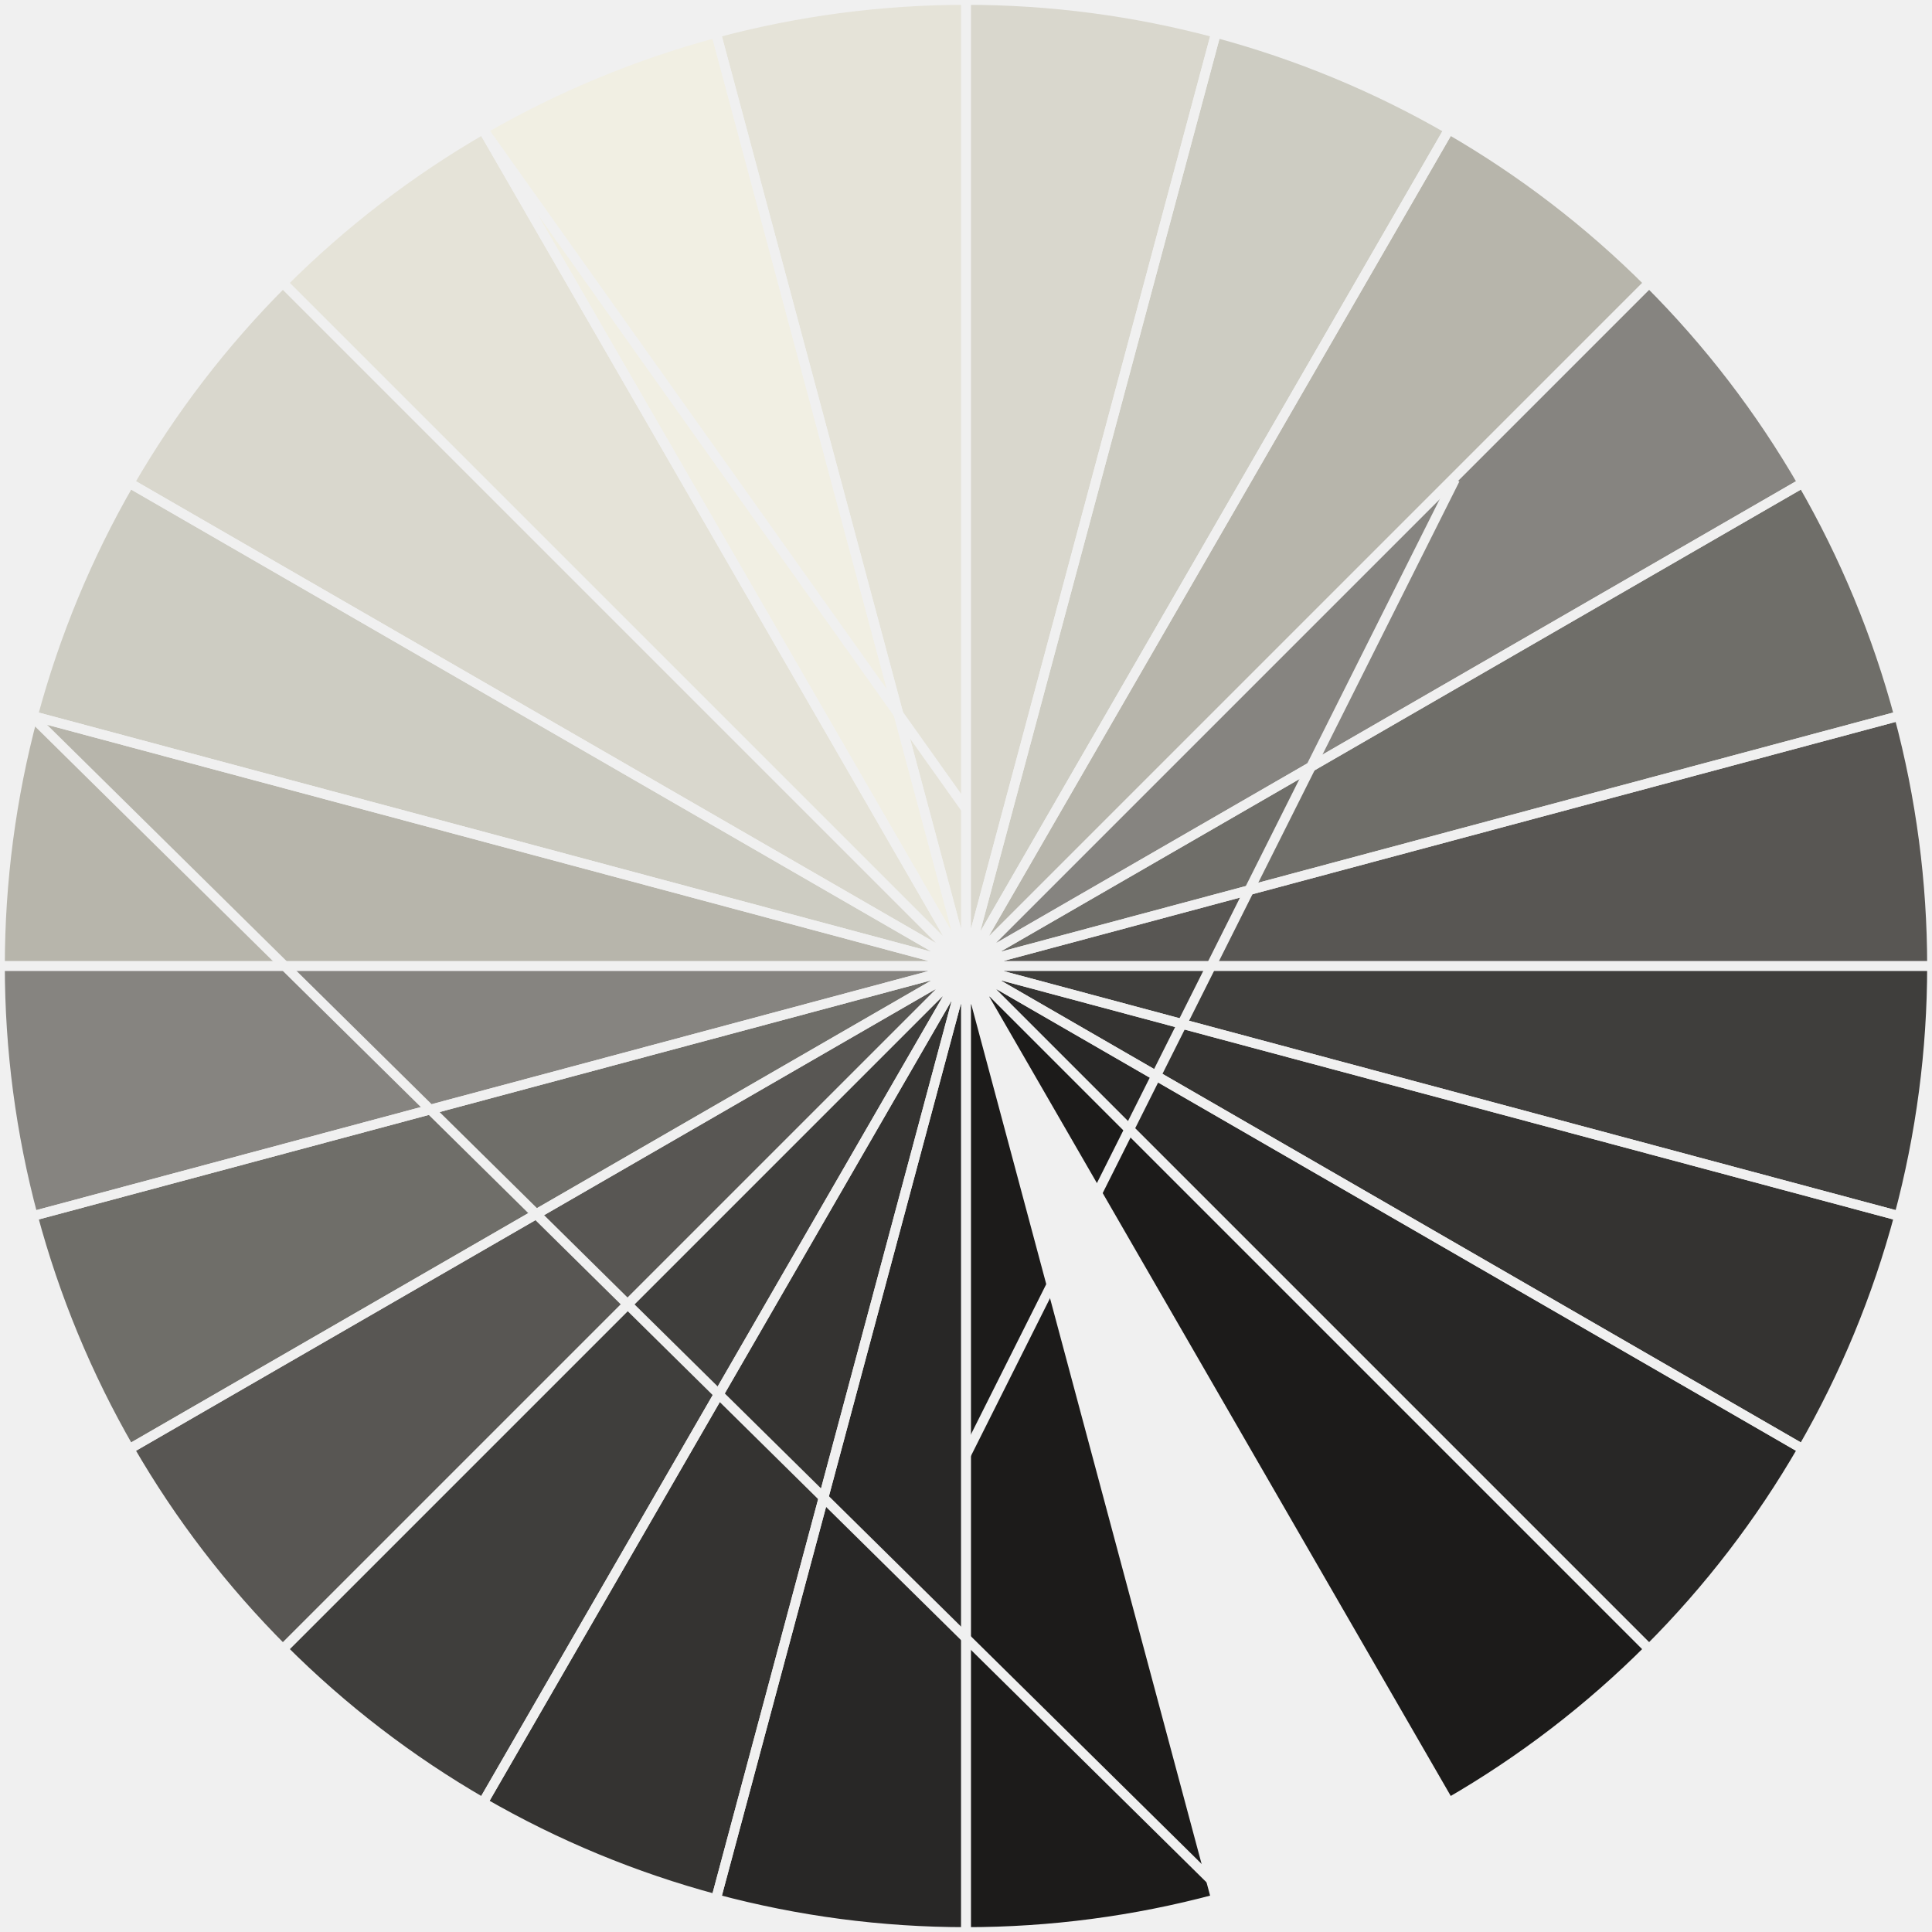
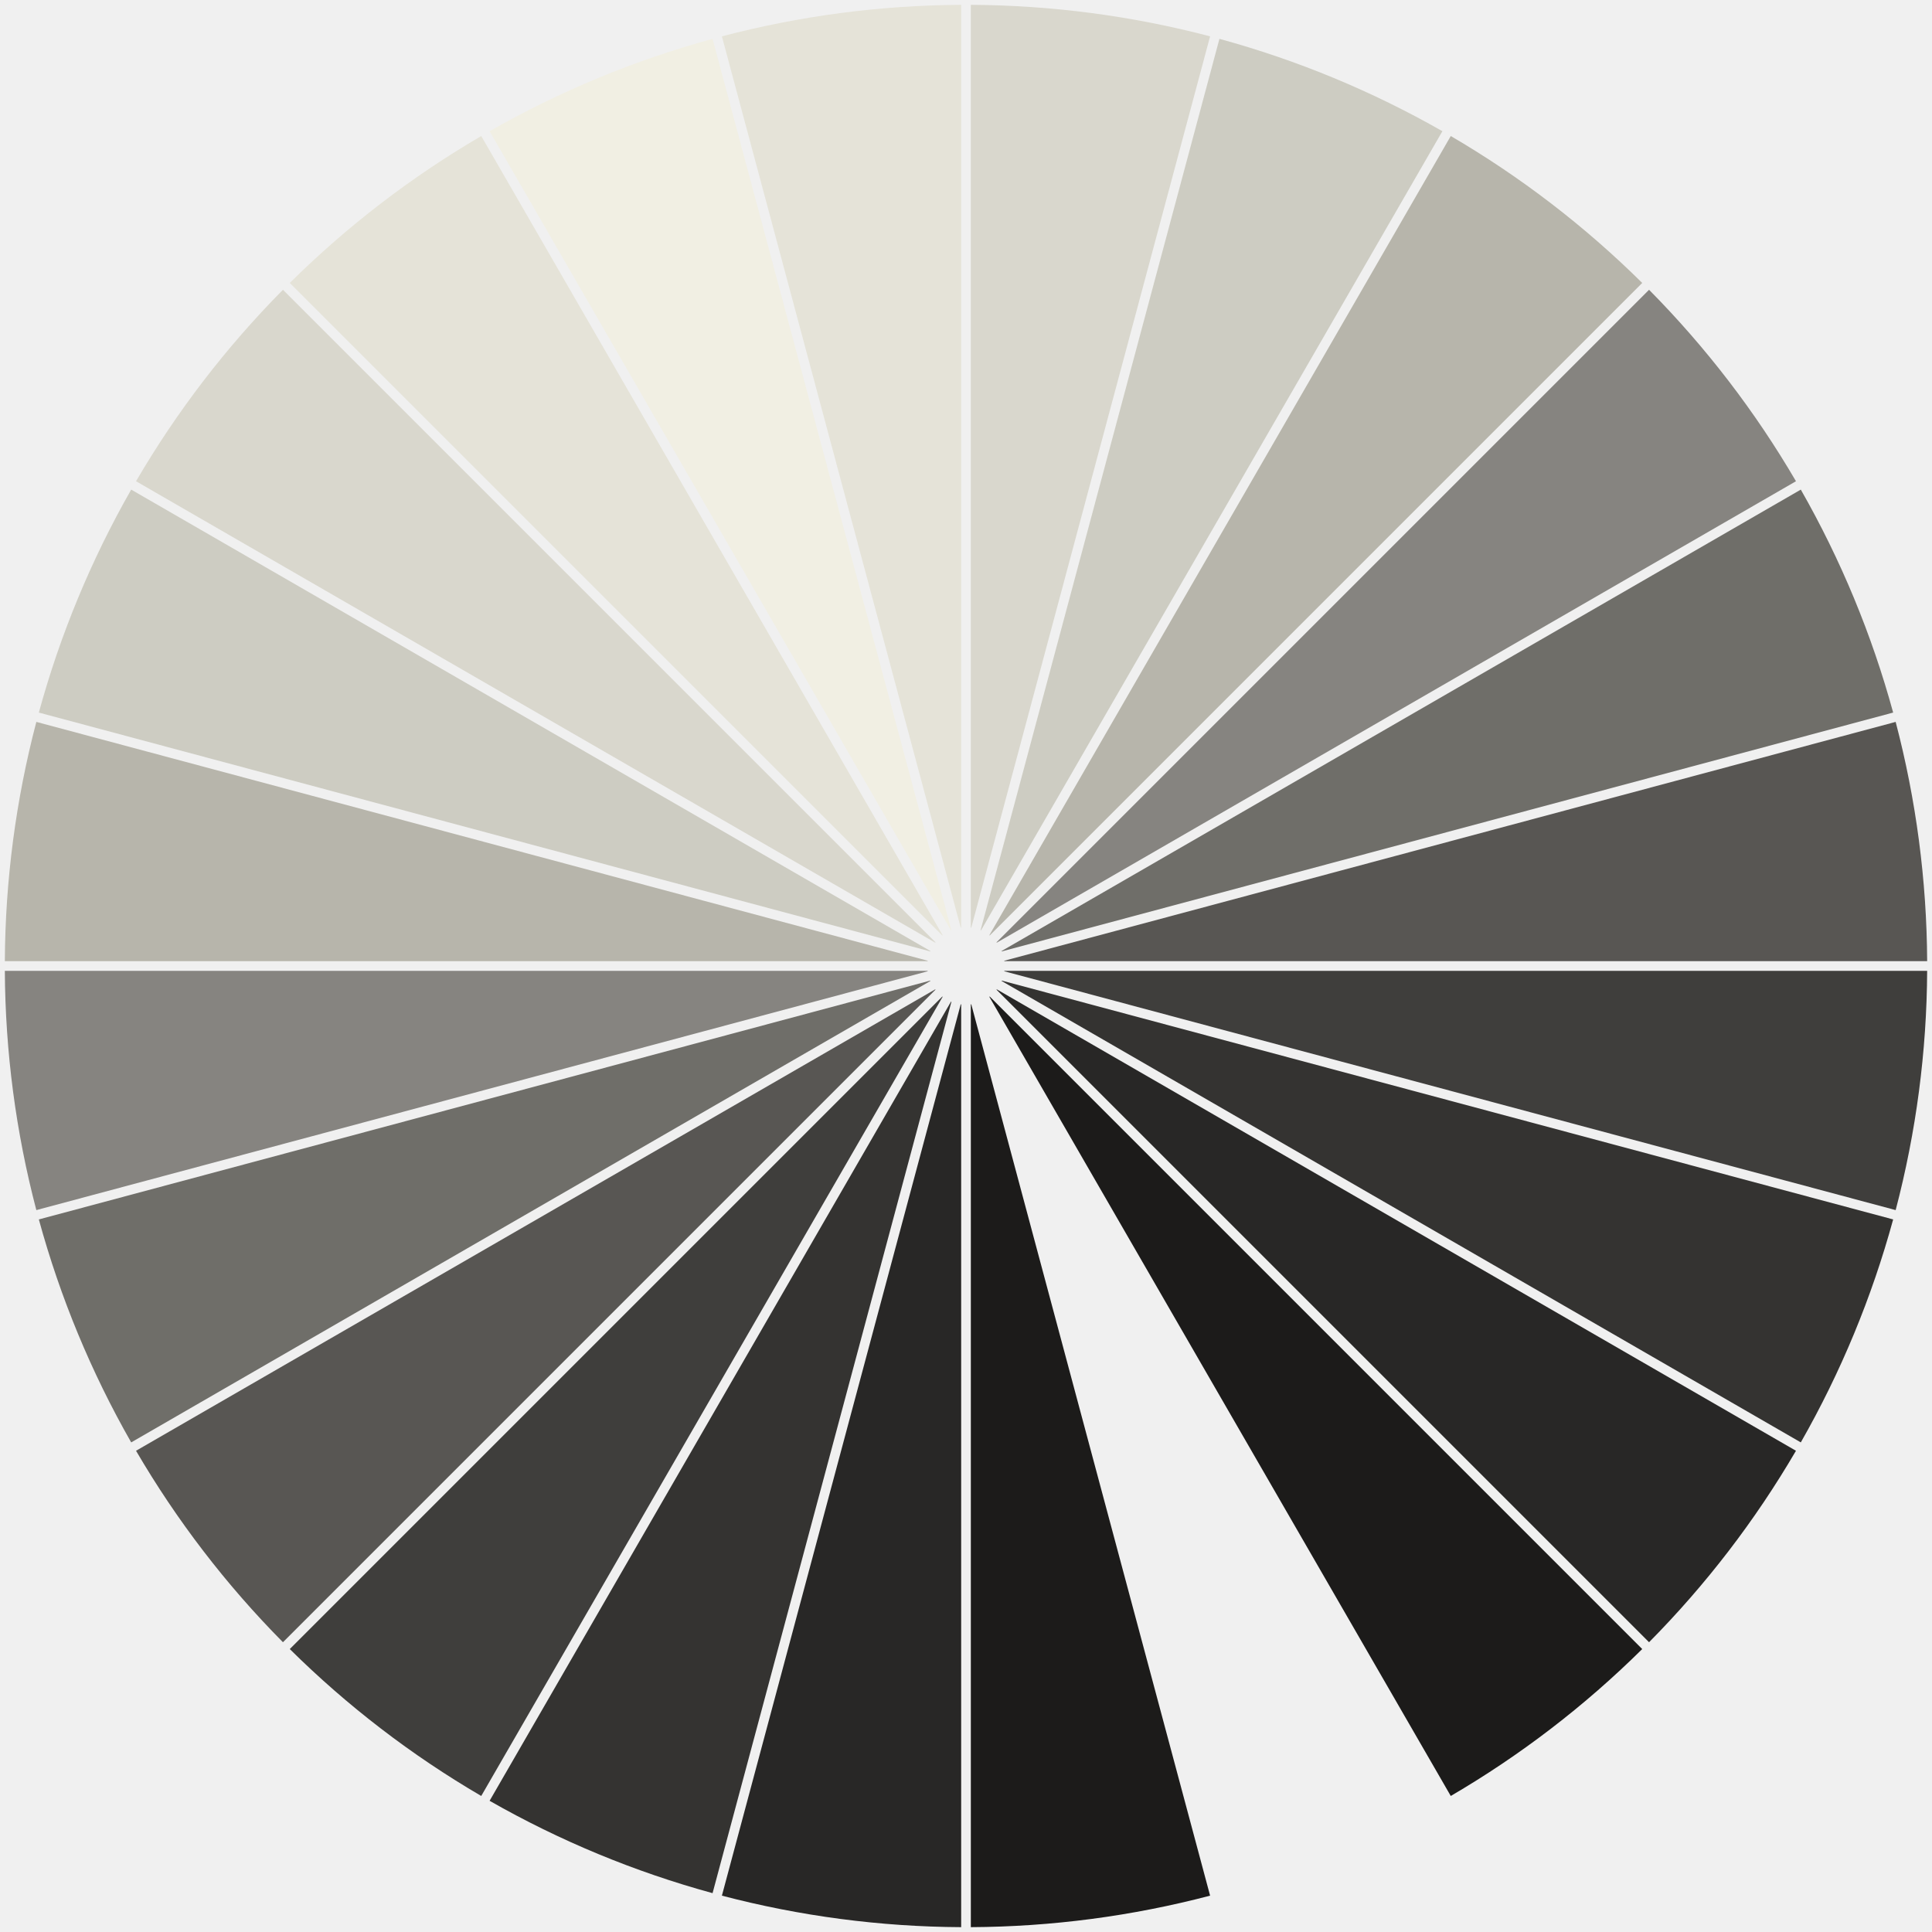
<svg xmlns="http://www.w3.org/2000/svg" viewBox="0 0 1600 1600" width="1600" height="1600" role="img" aria-label="23個の扇形を放射状に並べた円形ロゴ">
-   <defs>
-     <mask id="cutouts" maskUnits="userSpaceOnUse" x="0" y="0" width="1600" height="1600">
-       <rect width="1600" height="1600" fill="#fff" />
-       <g fill="none" stroke="#000" stroke-width="8" stroke-linejoin="round">
-         <path d="M 800 800 L 800 0 A 800 800 0 0 1 1007.055 27.259 Z" />
-         <path d="M 800 800 L 1007.055 27.259 A 800 800 0 0 1 1200 107.18 Z" />
-         <path d="M 800 800 L 1200 107.18 A 800 800 0 0 1 1365.685 234.315 Z" />
-         <path d="M 800 800 L 1365.685 234.315 A 800 800 0 0 1 1492.82 400 Z" />
-         <path d="M 800 800 L 1492.82 400 A 800 800 0 0 1 1572.741 592.945 Z" />
-         <path d="M 800 800 L 1572.741 592.945 A 800 800 0 0 1 1600 800 Z" />
-         <path d="M 800 800 L 1600 800 A 800 800 0 0 1 1572.741 1007.055 Z" />
-         <path d="M 800 800 L 1572.741 1007.055 A 800 800 0 0 1 1492.82 1200 Z" />
-         <path d="M 800 800 L 1492.82 1200 A 800 800 0 0 1 1365.685 1365.685 Z" />
-         <path d="M 800 800 L 1365.685 1365.685 A 800 800 0 0 1 1200 1492.82 Z" />
-         <path d="M 800 800 L 1007.055 1572.741 A 800 800 0 0 1 800 1600 Z" />
-         <path d="M 800 800 L 800 1600 A 800 800 0 0 1 592.945 1572.741 Z" />
-         <path d="M 800 800 L 592.945 1572.741 A 800 800 0 0 1 400 1492.82 Z" />
-         <path d="M 800 800 L 400 1492.82 A 800 800 0 0 1 234.315 1365.685 Z" />
-         <path d="M 800 800 L 234.315 1365.685 A 800 800 0 0 1 107.18 1200 Z" />
-         <path d="M 800 800 L 107.18 1200 A 800 800 0 0 1 27.259 1007.055 Z" />
-         <path d="M 800 800 L 27.259 1007.055 A 800 800 0 0 1 0 800 Z" />
-         <path d="M 800 800 L 0 800 A 800 800 0 0 1 27.259 592.945 Z" />
-         <path d="M 800 800 L 27.259 592.945 A 800 800 0 0 1 107.18 400 Z" />
-         <path d="M 800 800 L 107.18 400 A 800 800 0 0 1 234.315 234.315 Z" />
-         <path d="M 800 800 L 234.315 234.315 A 800 800 0 0 1 400 107.18 Z" />
-         <path d="M 800 800 L 400 107.18 A 800 800 0 0 1 592.945 27.259 Z" />
-         <path d="M 800 800 L 592.945 27.259 A 800 800 0 0 1 800 0 Z" />
-         <path d="M 400 107 L 800 670" />
-         <path d="M 1205 397 L 800 1205" />
-         <path d="M 27 594 L 1004 1558" />
-       </g>
-       <circle cx="800" cy="800" r="32" fill="#000" />
-     </mask>
-   </defs>
-   <g mask="url(#cutouts)">
-     <path class="sector" data-angle="0" style="--sector-index: 0; --base-color: #d9d7cd" fill="#d9d7cd" d="M 800 800 L 800 0 A 800 800 0 0 1 1007.055 27.259 Z" />
-     <path class="sector" data-angle="15" style="--sector-index: 1; --base-color: #cdccc2" fill="#cdccc2" d="M 800 800 L 1007.055 27.259 A 800 800 0 0 1 1200 107.18 Z" />
-     <path class="sector" data-angle="30" style="--sector-index: 2; --base-color: #b7b5ab" fill="#b7b5ab" d="M 800 800 L 1200 107.18 A 800 800 0 0 1 1365.685 234.315 Z" />
-     <path class="sector" data-angle="45" style="--sector-index: 3; --base-color: #868480" fill="#868480" d="M 800 800 L 1365.685 234.315 A 800 800 0 0 1 1492.82 400 Z" />
-     <path class="sector" data-angle="60" style="--sector-index: 4; --base-color: #6f6e69" fill="#6f6e69" d="M 800 800 L 1492.82 400 A 800 800 0 0 1 1572.741 592.945 Z" />
-     <path class="sector" data-angle="75" style="--sector-index: 5; --base-color: #585653" fill="#585653" d="M 800 800 L 1572.741 592.945 A 800 800 0 0 1 1600 800 Z" />
-     <path class="sector" data-angle="90" style="--sector-index: 6; --base-color: #3f3e3c" fill="#3f3e3c" d="M 800 800 L 1600 800 A 800 800 0 0 1 1572.741 1007.055 Z" />
-     <path class="sector" data-angle="105" style="--sector-index: 7; --base-color: #343331" fill="#343331" d="M 800 800 L 1572.741 1007.055 A 800 800 0 0 1 1492.82 1200 Z" />
-     <path class="sector" data-angle="120" style="--sector-index: 8; --base-color: #282726" fill="#282726" d="M 800 800 L 1492.82 1200 A 800 800 0 0 1 1365.685 1365.685 Z" />
-     <path class="sector" data-angle="135" style="--sector-index: 9; --base-color: #1c1b1a" fill="#1c1b1a" d="M 800 800 L 1365.685 1365.685 A 800 800 0 0 1 1200 1492.82 Z" />
-     <path class="sector" data-angle="165" style="--sector-index: 10; --base-color: #1c1b1a" fill="#1c1b1a" d="M 800 800 L 1007.055 1572.741 A 800 800 0 0 1 800 1600 Z" />
-     <path class="sector" data-angle="180" style="--sector-index: 11; --base-color: #282726" fill="#282726" d="M 800 800 L 800 1600 A 800 800 0 0 1 592.945 1572.741 Z" />
-     <path class="sector" data-angle="195" style="--sector-index: 12; --base-color: #343331" fill="#343331" d="M 800 800 L 592.945 1572.741 A 800 800 0 0 1 400 1492.82 Z" />
-     <path class="sector" data-angle="210" style="--sector-index: 13; --base-color: #3f3e3c" fill="#3f3e3c" d="M 800 800 L 400 1492.82 A 800 800 0 0 1 234.315 1365.685 Z" />
-     <path class="sector" data-angle="225" style="--sector-index: 14; --base-color: #585653" fill="#585653" d="M 800 800 L 234.315 1365.685 A 800 800 0 0 1 107.18 1200 Z" />
-     <path class="sector" data-angle="240" style="--sector-index: 15; --base-color: #6f6e69" fill="#6f6e69" d="M 800 800 L 107.18 1200 A 800 800 0 0 1 27.259 1007.055 Z" />
-     <path class="sector" data-angle="255" style="--sector-index: 16; --base-color: #868480" fill="#868480" d="M 800 800 L 27.259 1007.055 A 800 800 0 0 1 0 800 Z" />
-     <path class="sector" data-angle="270" style="--sector-index: 17; --base-color: #b7b5ab" fill="#b7b5ab" d="M 800 800 L 0 800 A 800 800 0 0 1 27.259 592.945 Z" />
-     <path class="sector" data-angle="285" style="--sector-index: 18; --base-color: #cdccc2" fill="#cdccc2" d="M 800 800 L 27.259 592.945 A 800 800 0 0 1 107.18 400 Z" />
-     <path class="sector" data-angle="300" style="--sector-index: 19; --base-color: #d9d7cd" fill="#d9d7cd" d="M 800 800 L 107.18 400 A 800 800 0 0 1 234.315 234.315 Z" />
-     <path class="sector" data-angle="315" style="--sector-index: 20; --base-color: #e5e3d8" fill="#e5e3d8" d="M 800 800 L 234.315 234.315 A 800 800 0 0 1 400 107.18 Z" />
-     <path class="sector" data-angle="330" style="--sector-index: 21; --base-color: #f1efe3" fill="#f1efe3" d="M 800 800 L 400 107.18 A 800 800 0 0 1 592.945 27.259 Z" />
-     <path class="sector" data-angle="345" style="--sector-index: 22; --base-color: #e5e3d8" fill="#e5e3d8" d="M 800 800 L 592.945 27.259 A 800 800 0 0 1 800 0 Z" />
-   </g>
+   <path class="sector" data-angle="0" style="--sector-index: 0; --base-color: #d9d7cd" fill="#d9d7cd" d="M 804.000 768.251 L 804.000 4.010 A 796 796 0 0 1 1002.154 30.097 L 804.354 768.298 A 32 32 0 0 0 804.000 768.251 Z" />
+   <path class="sector" data-angle="15" style="--sector-index: 1; --base-color: #cdccc2" fill="#cdccc2" d="M 812.081 770.368 L 1009.881 32.168 A 796 796 0 0 1 1194.531 108.652 L 812.410 770.505 A 32 32 0 0 0 812.081 770.368 Z" />
+   <path class="sector" data-angle="30" style="--sector-index: 2; --base-color: #b7b5ab" fill="#b7b5ab" d="M 819.339 774.505 L 1201.459 112.652 A 796 796 0 0 1 1360.021 234.322 L 819.622 774.722 A 32 32 0 0 0 819.339 774.505 Z" />
+   <path class="sector" data-angle="45" style="--sector-index: 3; --base-color: #868480" fill="#868480" d="M 825.278 780.378 L 1365.678 239.979 A 796 796 0 0 1 1487.348 398.541 L 825.495 780.661 A 32 32 0 0 0 825.278 780.378 Z" />
+   <path class="sector" data-angle="60" style="--sector-index: 4; --base-color: #6f6e69" fill="#6f6e69" d="M 829.495 787.590 L 1491.348 405.469 A 796 796 0 0 1 1567.832 590.119 L 829.632 787.919 A 32 32 0 0 0 829.495 787.590 Z" />
+   <path class="sector" data-angle="75" style="--sector-index: 5; --base-color: #585653" fill="#585653" d="M 831.702 795.646 L 1569.903 597.846 A 796 796 0 0 1 1595.990 796.000 L 831.749 796.000 A 32 32 0 0 0 831.702 795.646 Z" />
+   <path class="sector" data-angle="90" style="--sector-index: 6; --base-color: #3f3e3c" fill="#3f3e3c" d="M 831.749 804.000 L 1595.990 804.000 A 796 796 0 0 1 1569.903 1002.154 L 831.702 804.354 A 32 32 0 0 0 831.749 804.000 Z" />
+   <path class="sector" data-angle="105" style="--sector-index: 7; --base-color: #343331" fill="#343331" d="M 829.632 812.081 L 1567.832 1009.881 A 796 796 0 0 1 1491.348 1194.531 L 829.495 812.410 A 32 32 0 0 0 829.632 812.081 Z" />
+   <path class="sector" data-angle="120" style="--sector-index: 8; --base-color: #282726" fill="#282726" d="M 825.495 819.339 L 1487.348 1201.459 A 796 796 0 0 1 1365.678 1360.021 L 825.278 819.622 A 32 32 0 0 0 825.495 819.339 Z" />
+   <path class="sector" data-angle="135" style="--sector-index: 9; --base-color: #1c1b1a" fill="#1c1b1a" d="M 819.622 825.278 L 1360.021 1365.678 A 796 796 0 0 1 1201.459 1487.348 L 819.339 825.495 A 32 32 0 0 0 819.622 825.278 Z" />
+   <path class="sector" data-angle="165" style="--sector-index: 10; --base-color: #1c1b1a" fill="#1c1b1a" d="M 804.354 831.702 L 1002.154 1569.903 A 796 796 0 0 1 804.000 1595.990 L 804.000 831.749 A 32 32 0 0 0 804.354 831.702 Z" />
+   <path class="sector" data-angle="180" style="--sector-index: 11; --base-color: #282726" fill="#282726" d="M 796.000 831.749 L 796.000 1595.990 A 796 796 0 0 1 597.846 1569.903 L 795.646 831.702 A 32 32 0 0 0 796.000 831.749 Z" />
+   <path class="sector" data-angle="195" style="--sector-index: 12; --base-color: #343331" fill="#343331" d="M 787.919 829.632 L 590.119 1567.832 A 796 796 0 0 1 405.469 1491.348 L 787.590 829.495 A 32 32 0 0 0 787.919 829.632 Z" />
+   <path class="sector" data-angle="210" style="--sector-index: 13; --base-color: #3f3e3c" fill="#3f3e3c" d="M 780.661 825.495 L 398.541 1487.348 A 796 796 0 0 1 239.979 1365.678 L 780.378 825.278 A 32 32 0 0 0 780.661 825.495 Z" />
+   <path class="sector" data-angle="225" style="--sector-index: 14; --base-color: #585653" fill="#585653" d="M 774.722 819.622 L 234.322 1360.021 A 796 796 0 0 1 112.652 1201.459 L 774.505 819.339 A 32 32 0 0 0 774.722 819.622 Z" />
+   <path class="sector" data-angle="240" style="--sector-index: 15; --base-color: #6f6e69" fill="#6f6e69" d="M 770.505 812.410 L 108.652 1194.531 A 796 796 0 0 1 32.168 1009.881 L 770.368 812.081 A 32 32 0 0 0 770.505 812.410 Z" />
+   <path class="sector" data-angle="255" style="--sector-index: 16; --base-color: #868480" fill="#868480" d="M 768.298 804.354 L 30.097 1002.154 A 796 796 0 0 1 4.010 804.000 L 768.251 804.000 A 32 32 0 0 0 768.298 804.354 Z" />
+   <path class="sector" data-angle="270" style="--sector-index: 17; --base-color: #b7b5ab" fill="#b7b5ab" d="M 768.251 796.000 L 4.010 796.000 A 796 796 0 0 1 30.097 597.846 L 768.298 795.646 A 32 32 0 0 0 768.251 796.000 Z" />
+   <path class="sector" data-angle="285" style="--sector-index: 18; --base-color: #cdccc2" fill="#cdccc2" d="M 770.368 787.919 L 32.168 590.119 A 796 796 0 0 1 108.652 405.469 L 770.505 787.590 A 32 32 0 0 0 770.368 787.919 Z" />
+   <path class="sector" data-angle="300" style="--sector-index: 19; --base-color: #d9d7cd" fill="#d9d7cd" d="M 774.505 780.661 L 112.652 398.541 A 796 796 0 0 1 234.322 239.979 L 774.722 780.378 A 32 32 0 0 0 774.505 780.661 Z" />
+   <path class="sector" data-angle="315" style="--sector-index: 20; --base-color: #e5e3d8" fill="#e5e3d8" d="M 780.378 774.722 L 239.979 234.322 A 796 796 0 0 1 398.541 112.652 L 780.661 774.505 A 32 32 0 0 0 780.378 774.722 Z" />
+   <path class="sector" data-angle="330" style="--sector-index: 21; --base-color: #f1efe3" fill="#f1efe3" d="M 787.590 770.505 L 405.469 108.652 A 796 796 0 0 1 590.119 32.168 L 787.919 770.368 A 32 32 0 0 0 787.590 770.505 Z" />
+   <path class="sector" data-angle="345" style="--sector-index: 22; --base-color: #e5e3d8" fill="#e5e3d8" d="M 795.646 768.298 L 597.846 30.097 A 796 796 0 0 1 796.000 4.010 L 796.000 768.251 A 32 32 0 0 0 795.646 768.298 Z" />
</svg>
